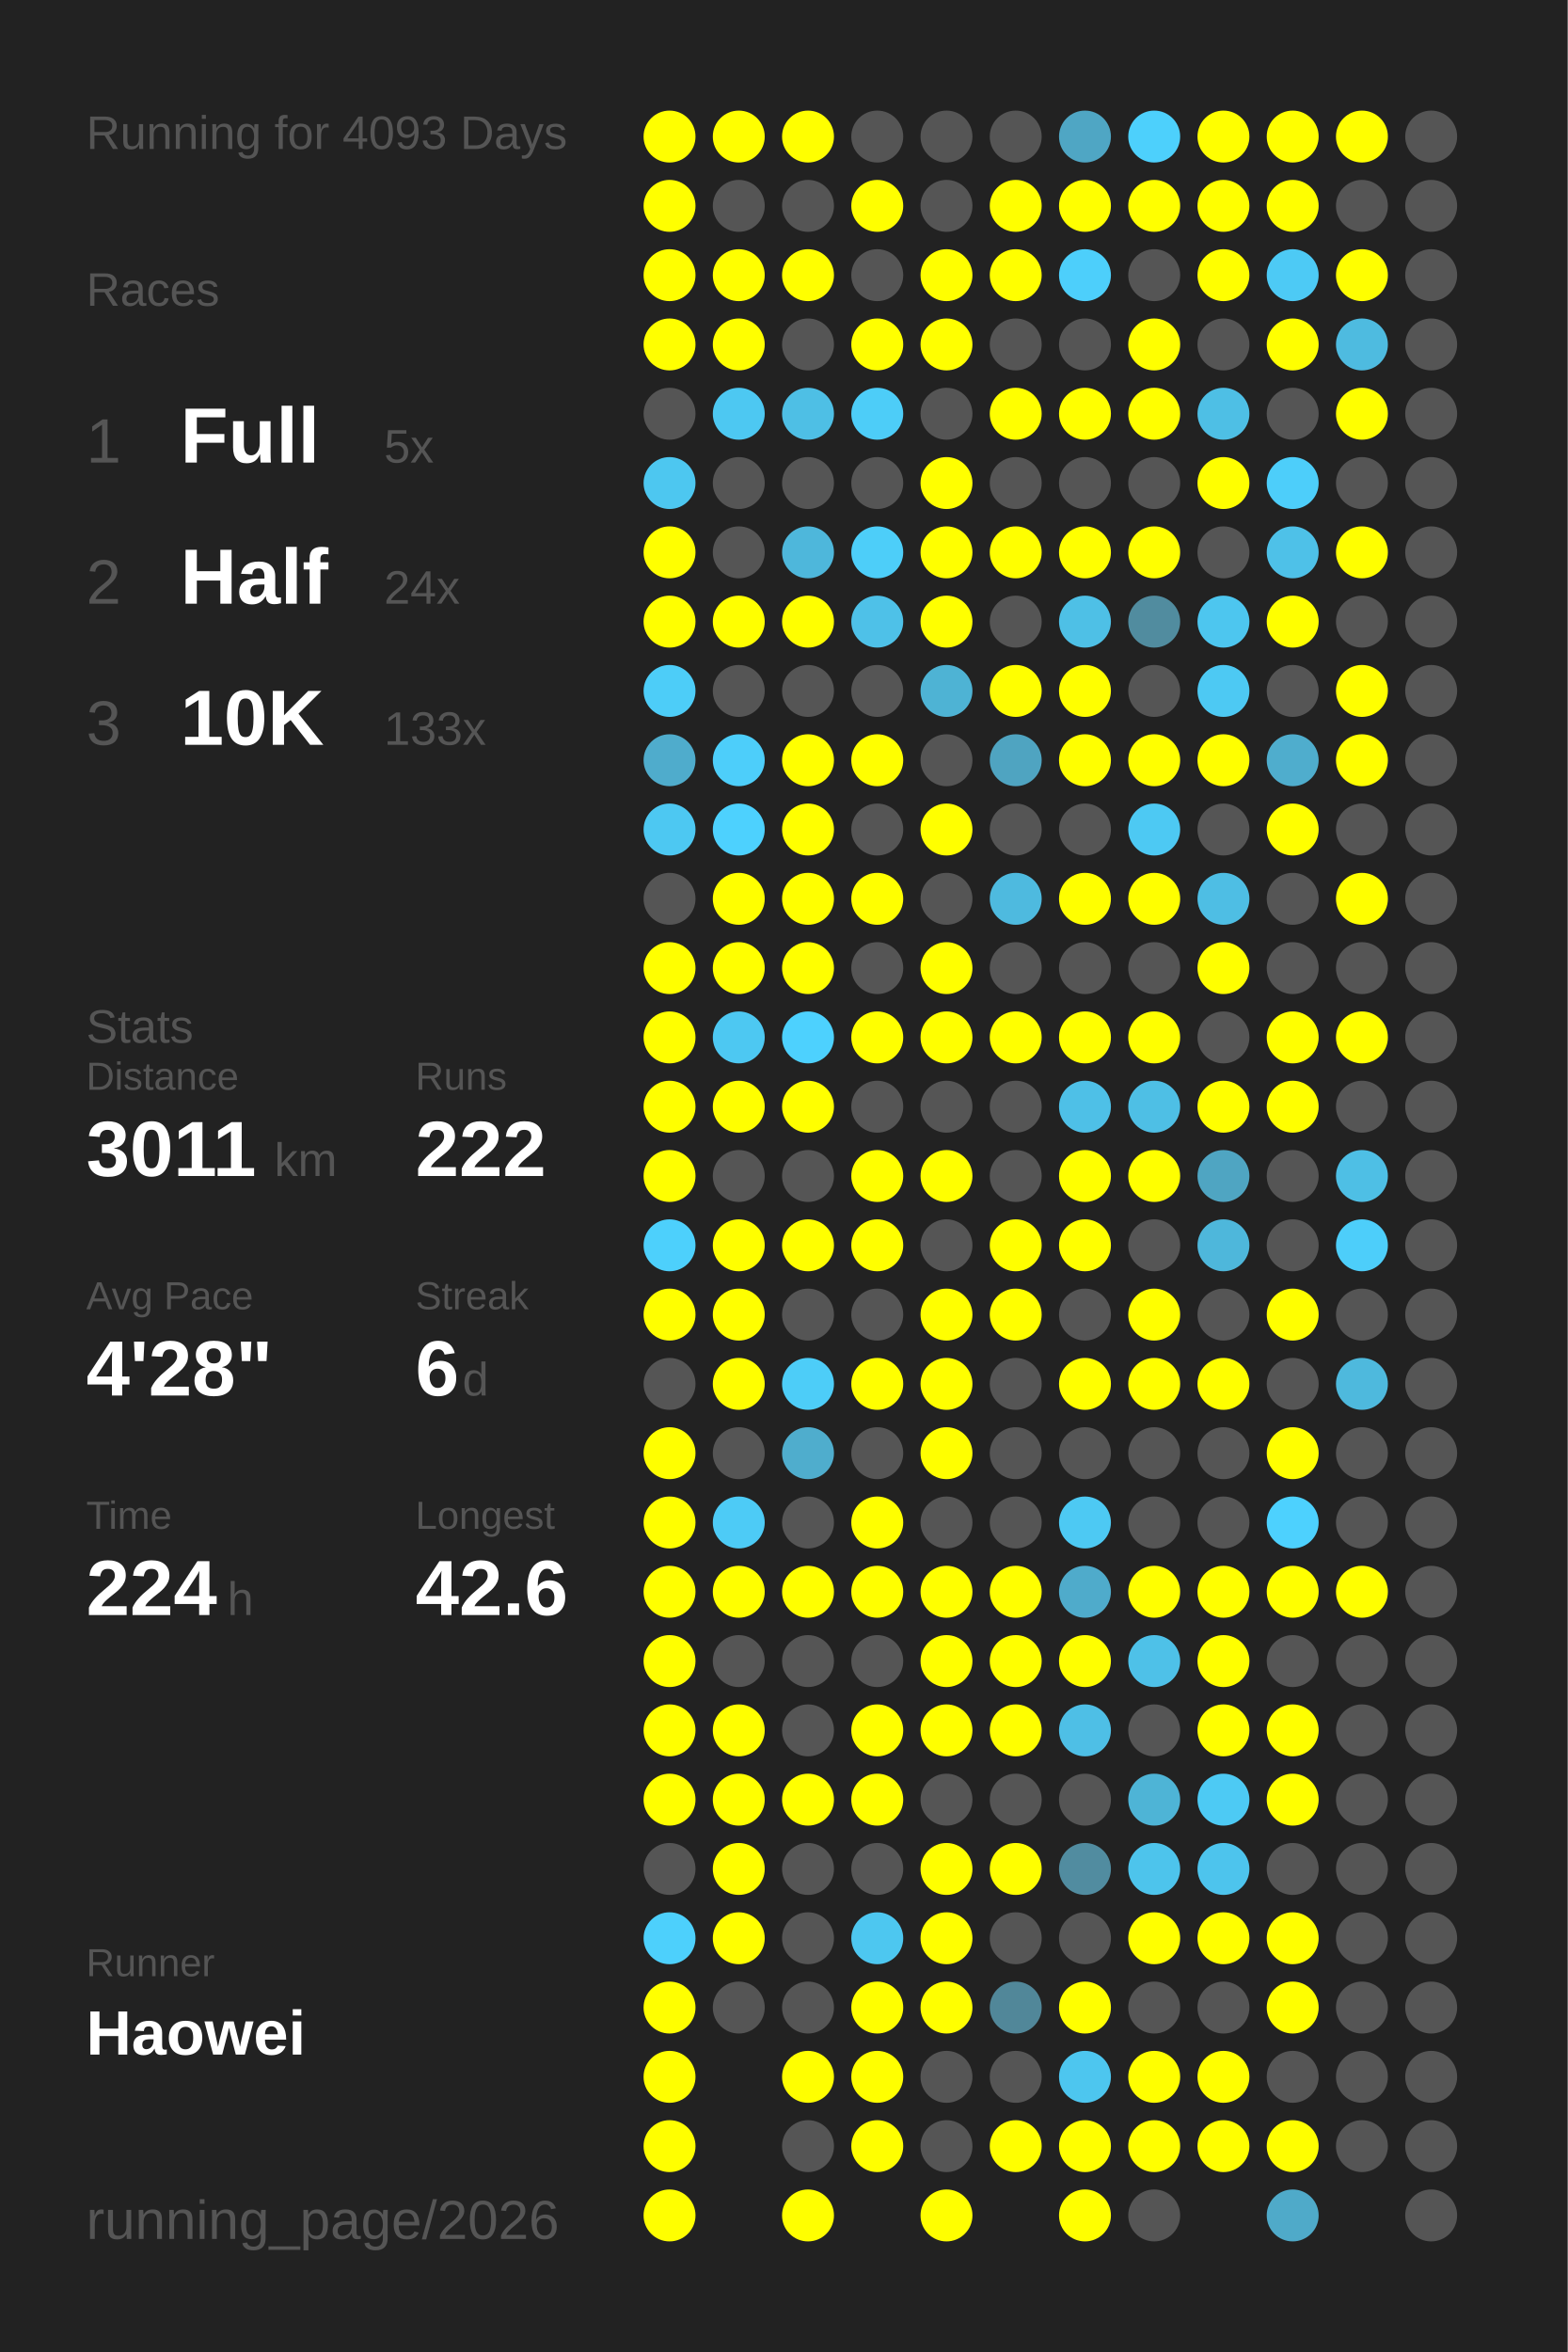
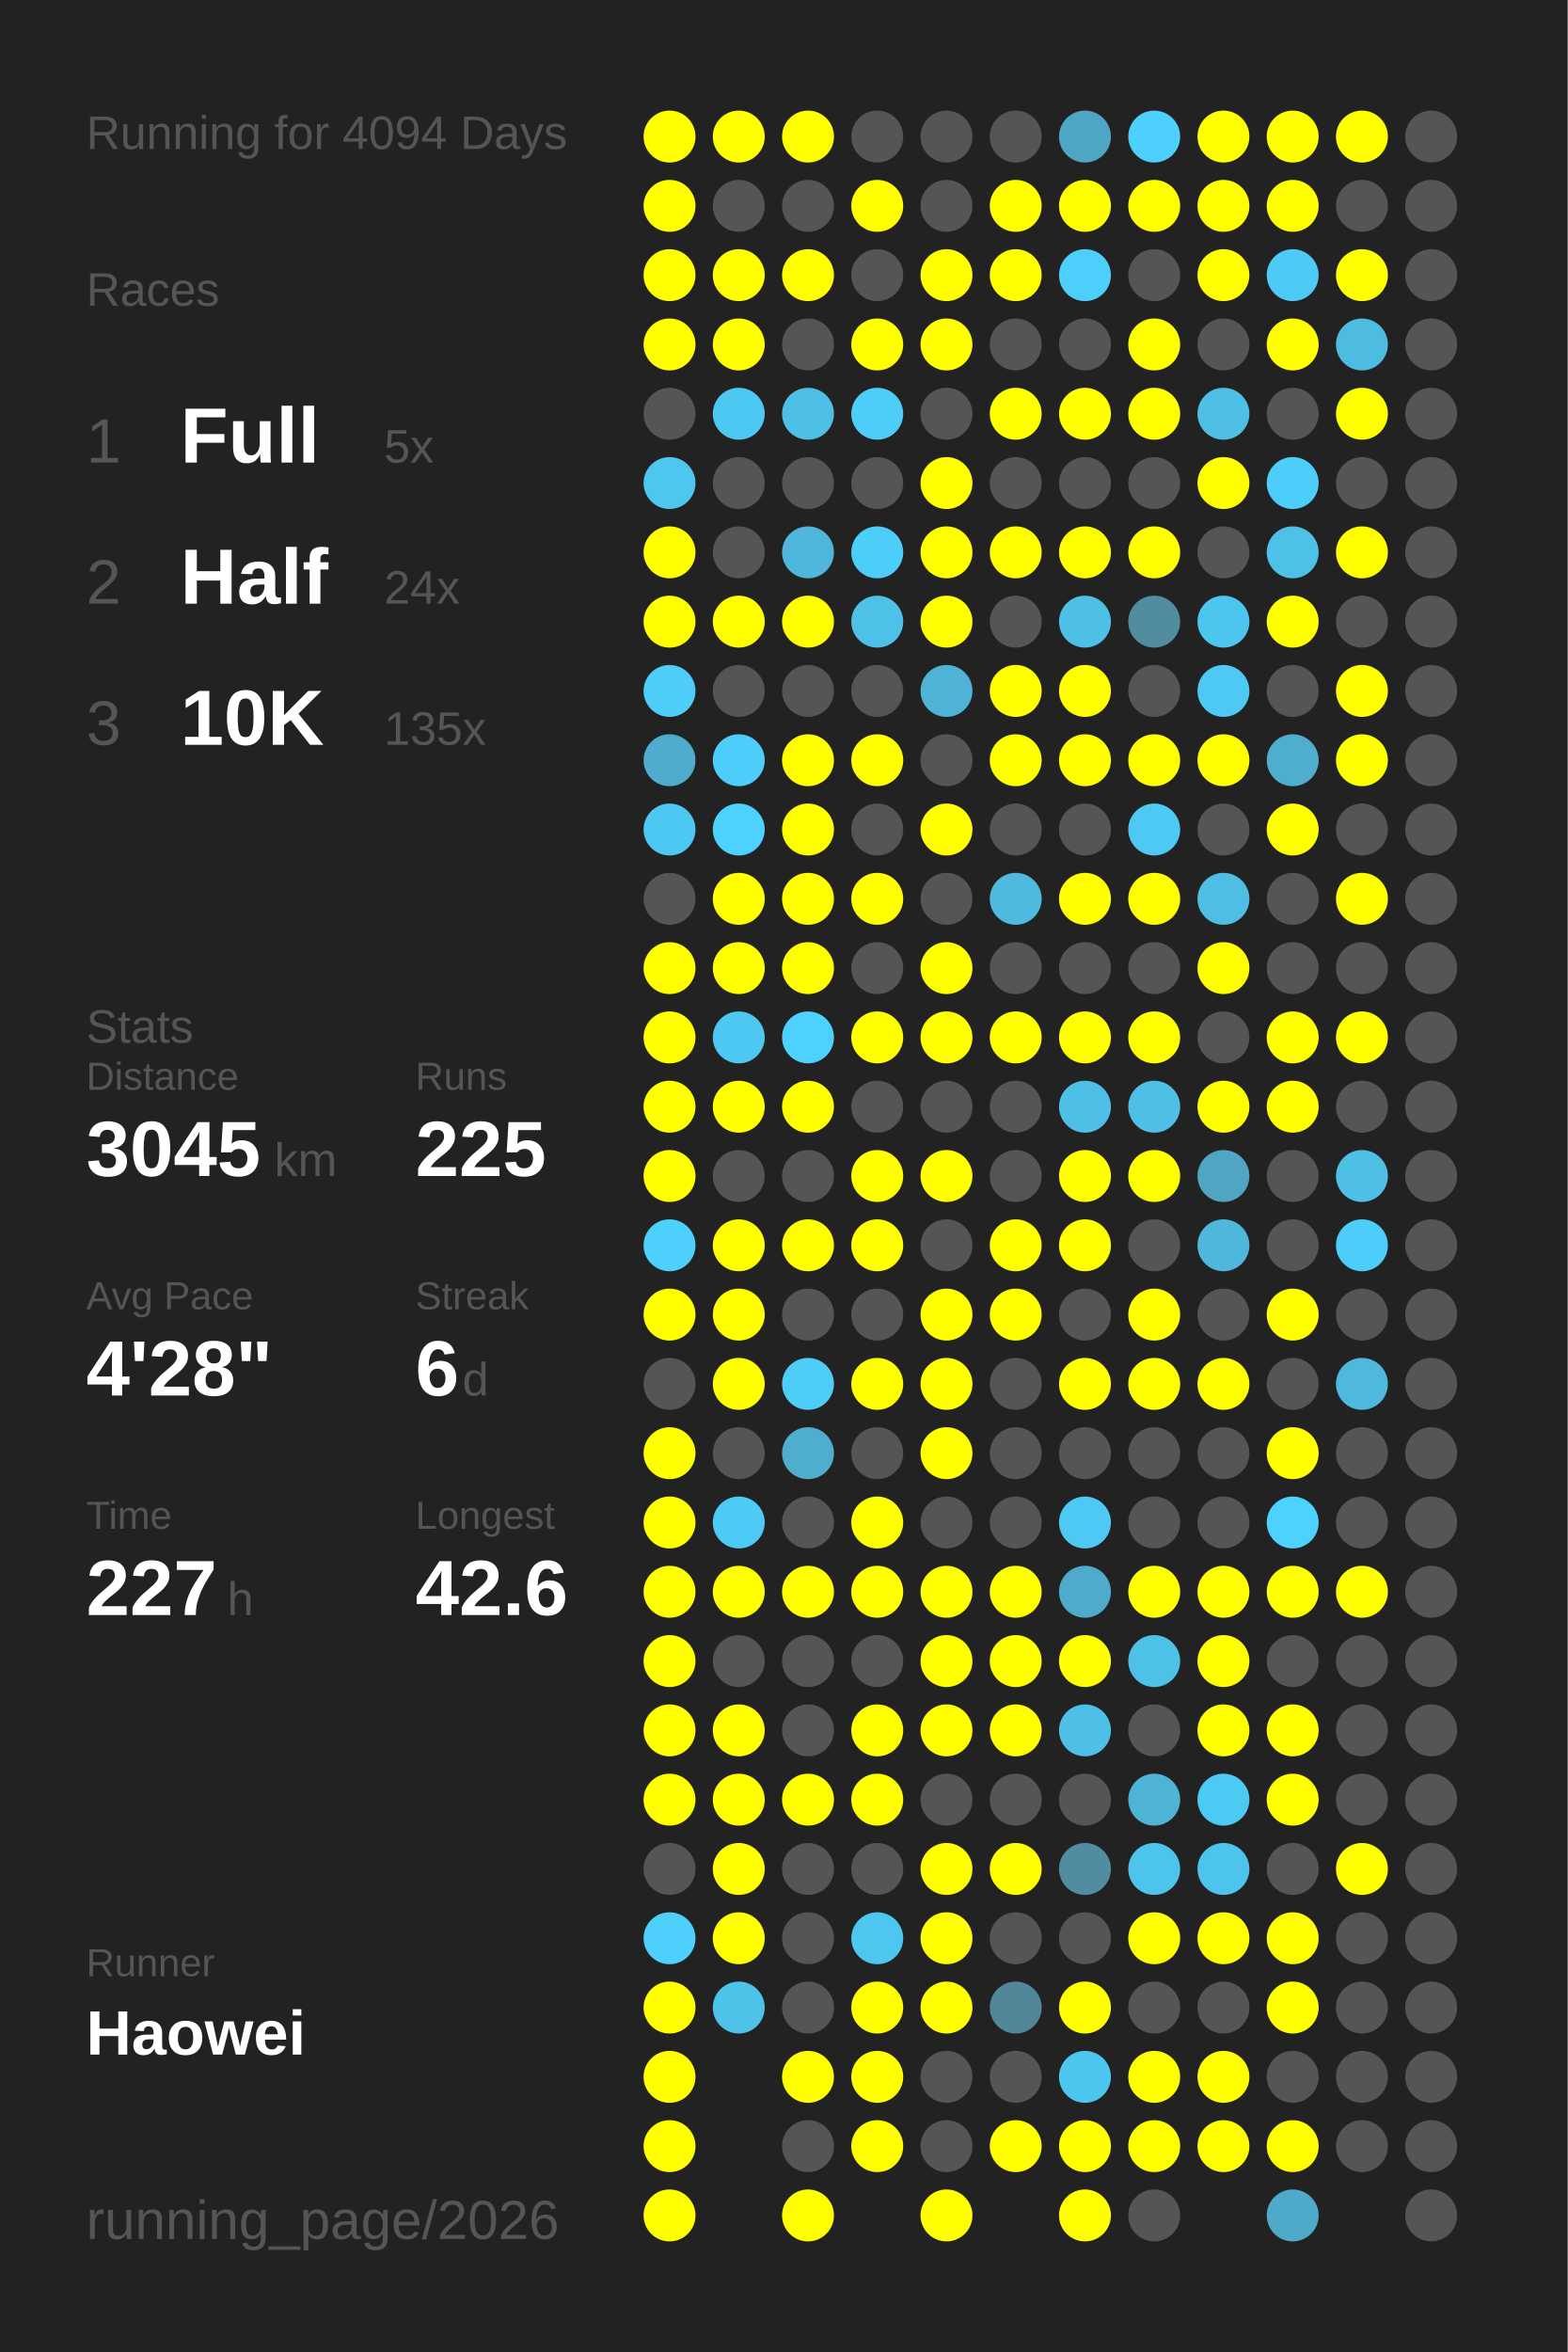
<svg xmlns="http://www.w3.org/2000/svg" baseProfile="full" height="300mm" version="1.1" viewBox="0,0,200,300" width="200mm">
  <defs />
  <rect fill="#222222" height="300" width="200" x="0" y="0" />
-   <text fill="#555555" style="font-size:6px; font-family:Arial;" x="11" y="19">Running for 4093 Days</text>
+   <text fill="#555555" style="font-size:6px; font-family:Arial;" x="11" y="19">Running for 4094 Days</text>
  <text fill="#555555" style="font-size:6px; font-family:Arial;" x="11" y="39">Races</text>
  <text fill="#555555" style="font-size:8px; font-family:Arial;" x="11" y="59">1</text>
  <text fill="#FFFFFF" style="font-size:10px; font-family:Arial; font-weight:bold;" x="23" y="59">Full</text>
  <text fill="#555555" style="font-size:6px; font-family:Arial;" x="49" y="59">5x</text>
  <text fill="#555555" style="font-size:8px; font-family:Arial;" x="11" y="77">2</text>
  <text fill="#FFFFFF" style="font-size:10px; font-family:Arial; font-weight:bold;" x="23" y="77">Half</text>
  <text fill="#555555" style="font-size:6px; font-family:Arial;" x="49" y="77">24x</text>
  <text fill="#555555" style="font-size:8px; font-family:Arial;" x="11" y="95">3</text>
  <text fill="#FFFFFF" style="font-size:10px; font-family:Arial; font-weight:bold;" x="23" y="95">10K</text>
-   <text fill="#555555" style="font-size:6px; font-family:Arial;" x="49" y="95">133x</text>
+   <text fill="#555555" style="font-size:6px; font-family:Arial;" x="49" y="95">135x</text>
  <text fill="#555555" style="font-size:6px; font-family:Arial;" x="11" y="133">Stats</text>
  <text fill="#555555" style="font-size:5px; font-family:Arial;" x="11" y="139">Distance</text>
-   <text fill="#FFFFFF" style="font-size:10px; font-family:Arial; font-weight:bold;" x="11" y="150">3011</text>
+   <text fill="#FFFFFF" style="font-size:10px; font-family:Arial; font-weight:bold;" x="11" y="150">3045</text>
  <text fill="#555555" style="font-size:6px; font-family:Arial;" x="35" y="150">km</text>
  <text fill="#555555" style="font-size:5px; font-family:Arial;" x="53" y="139">Runs</text>
-   <text fill="#FFFFFF" style="font-size:10px; font-family:Arial; font-weight:bold;" x="53" y="150">222</text>
+   <text fill="#FFFFFF" style="font-size:10px; font-family:Arial; font-weight:bold;" x="53" y="150">225</text>
  <text fill="#555555" style="font-size:5px; font-family:Arial;" x="11" y="167">Avg Pace</text>
  <text fill="#FFFFFF" style="font-size:10px; font-family:Arial; font-weight:bold;" x="11" y="178">4'28"</text>
  <text fill="#555555" style="font-size:5px; font-family:Arial;" x="53" y="167">Streak</text>
  <text fill="#FFFFFF" style="font-size:10px; font-family:Arial; font-weight:bold;" x="53" y="178">6</text>
  <text fill="#555555" style="font-size:6px; font-family:Arial;" x="59" y="178">d</text>
  <text fill="#555555" style="font-size:5px; font-family:Arial;" x="11" y="195">Time</text>
-   <text fill="#FFFFFF" style="font-size:10px; font-family:Arial; font-weight:bold;" x="11" y="206">224</text>
+   <text fill="#FFFFFF" style="font-size:10px; font-family:Arial; font-weight:bold;" x="11" y="206">227</text>
  <text fill="#555555" style="font-size:6px; font-family:Arial;" x="29" y="206">h</text>
  <text fill="#555555" style="font-size:5px; font-family:Arial;" x="53" y="195">Longest</text>
  <text fill="#FFFFFF" style="font-size:10px; font-family:Arial; font-weight:bold;" x="53" y="206">42.6</text>
  <text fill="#555555" style="font-size:5px; font-family:Arial;" x="11" y="252.065">Runner</text>
  <text fill="#FFFFFF" style="font-size:8px; font-family:Arial; font-weight:bold;" x="11" y="262.065">Haowei</text>
  <text fill="#555555" style="font-size:7px; font-family:Arial;" x="11" y="285.581">running_page/2026</text>
  <circle cx="85.417" cy="17.419" fill="#FFFF00" r="3.312" />
  <circle cx="85.417" cy="26.258" fill="#FFFF00" r="3.312" />
  <circle cx="85.417" cy="35.097" fill="#FFFF00" r="3.312" />
  <circle cx="85.417" cy="43.935" fill="#FFFF00" r="3.312" />
  <circle cx="85.417" cy="52.774" fill="#555555" r="3.312" />
  <circle cx="85.417" cy="61.613" fill="#4dc7f0" r="3.312" />
  <circle cx="85.417" cy="70.452" fill="#FFFF00" r="3.312" />
  <circle cx="85.417" cy="79.29" fill="#FFFF00" r="3.312" />
  <circle cx="85.417" cy="88.129" fill="#4dcdf8" r="3.312" />
  <circle cx="85.417" cy="96.968" fill="#4faccc" r="3.312" />
  <circle cx="85.417" cy="105.806" fill="#4dc8f2" r="3.312" />
  <circle cx="85.417" cy="114.645" fill="#555555" r="3.312" />
  <circle cx="85.417" cy="123.484" fill="#FFFF00" r="3.312" />
  <circle cx="85.417" cy="132.323" fill="#FFFF00" r="3.312" />
  <circle cx="85.417" cy="141.161" fill="#FFFF00" r="3.312" />
  <circle cx="85.417" cy="150" fill="#FFFF00" r="3.312" />
  <circle cx="85.417" cy="158.839" fill="#4dd0fc" r="3.312" />
  <circle cx="85.417" cy="167.677" fill="#FFFF00" r="3.312" />
  <circle cx="85.417" cy="176.516" fill="#555555" r="3.312" />
  <circle cx="85.417" cy="185.355" fill="#FFFF00" r="3.312" />
  <circle cx="85.417" cy="194.194" fill="#FFFF00" r="3.312" />
  <circle cx="85.417" cy="203.032" fill="#FFFF00" r="3.312" />
  <circle cx="85.417" cy="211.871" fill="#FFFF00" r="3.312" />
  <circle cx="85.417" cy="220.71" fill="#FFFF00" r="3.312" />
  <circle cx="85.417" cy="229.548" fill="#FFFF00" r="3.312" />
  <circle cx="85.417" cy="238.387" fill="#555555" r="3.312" />
  <circle cx="85.417" cy="247.226" fill="#4dd0fc" r="3.312" />
  <circle cx="85.417" cy="256.065" fill="#FFFF00" r="3.312" />
  <circle cx="85.417" cy="264.903" fill="#FFFF00" r="3.312" />
  <circle cx="85.417" cy="273.742" fill="#FFFF00" r="3.312" />
  <circle cx="85.417" cy="282.581" fill="#FFFF00" r="3.312" />
  <circle cx="94.25" cy="17.419" fill="#FFFF00" r="3.312" />
  <circle cx="94.25" cy="26.258" fill="#555555" r="3.312" />
  <circle cx="94.25" cy="35.097" fill="#FFFF00" r="3.312" />
  <circle cx="94.25" cy="43.935" fill="#FFFF00" r="3.312" />
  <circle cx="94.25" cy="52.774" fill="#4dc8f2" r="3.312" />
  <circle cx="94.25" cy="61.613" fill="#555555" r="3.312" />
  <circle cx="94.25" cy="70.452" fill="#555555" r="3.312" />
  <circle cx="94.25" cy="79.29" fill="#FFFF00" r="3.312" />
  <circle cx="94.25" cy="88.129" fill="#555555" r="3.312" />
  <circle cx="94.25" cy="96.968" fill="#4dcefa" r="3.312" />
  <circle cx="94.25" cy="105.806" fill="#4dd1fe" r="3.312" />
  <circle cx="94.25" cy="114.645" fill="#FFFF00" r="3.312" />
  <circle cx="94.25" cy="123.484" fill="#FFFF00" r="3.312" />
  <circle cx="94.25" cy="132.323" fill="#4dc8f2" r="3.312" />
  <circle cx="94.25" cy="141.161" fill="#FFFF00" r="3.312" />
  <circle cx="94.25" cy="150" fill="#555555" r="3.312" />
  <circle cx="94.25" cy="158.839" fill="#FFFF00" r="3.312" />
  <circle cx="94.25" cy="167.677" fill="#FFFF00" r="3.312" />
  <circle cx="94.25" cy="176.516" fill="#FFFF00" r="3.312" />
  <circle cx="94.25" cy="185.355" fill="#555555" r="3.312" />
  <circle cx="94.25" cy="194.194" fill="#4dcbf6" r="3.312" />
  <circle cx="94.25" cy="203.032" fill="#FFFF00" r="3.312" />
  <circle cx="94.25" cy="211.871" fill="#555555" r="3.312" />
  <circle cx="94.25" cy="220.71" fill="#FFFF00" r="3.312" />
  <circle cx="94.25" cy="229.548" fill="#FFFF00" r="3.312" />
  <circle cx="94.25" cy="238.387" fill="#FFFF00" r="3.312" />
  <circle cx="94.25" cy="247.226" fill="#FFFF00" r="3.312" />
-   <circle cx="94.25" cy="256.065" fill="#555555" r="3.312" />
+   <circle cx="94.25" cy="256.065" fill="#4dc3ea" r="3.312" />
  <circle cx="103.083" cy="17.419" fill="#FFFF00" r="3.312" />
  <circle cx="103.083" cy="26.258" fill="#555555" r="3.312" />
  <circle cx="103.083" cy="35.097" fill="#FFFF00" r="3.312" />
  <circle cx="103.083" cy="43.935" fill="#555555" r="3.312" />
  <circle cx="103.083" cy="52.774" fill="#4ebfe5" r="3.312" />
  <circle cx="103.083" cy="61.613" fill="#555555" r="3.312" />
  <circle cx="103.083" cy="70.452" fill="#4eb7db" r="3.312" />
  <circle cx="103.083" cy="79.29" fill="#FFFF00" r="3.312" />
  <circle cx="103.083" cy="88.129" fill="#555555" r="3.312" />
  <circle cx="103.083" cy="96.968" fill="#FFFF00" r="3.312" />
  <circle cx="103.083" cy="105.806" fill="#FFFF00" r="3.312" />
  <circle cx="103.083" cy="114.645" fill="#FFFF00" r="3.312" />
  <circle cx="103.083" cy="123.484" fill="#FFFF00" r="3.312" />
  <circle cx="103.083" cy="132.323" fill="#4dd1fe" r="3.312" />
  <circle cx="103.083" cy="141.161" fill="#FFFF00" r="3.312" />
  <circle cx="103.083" cy="150" fill="#555555" r="3.312" />
  <circle cx="103.083" cy="158.839" fill="#FFFF00" r="3.312" />
  <circle cx="103.083" cy="167.677" fill="#555555" r="3.312" />
  <circle cx="103.083" cy="176.516" fill="#4dcdf8" r="3.312" />
  <circle cx="103.083" cy="185.355" fill="#4fadcd" r="3.312" />
  <circle cx="103.083" cy="194.194" fill="#555555" r="3.312" />
  <circle cx="103.083" cy="203.032" fill="#FFFF00" r="3.312" />
  <circle cx="103.083" cy="211.871" fill="#555555" r="3.312" />
  <circle cx="103.083" cy="220.71" fill="#555555" r="3.312" />
  <circle cx="103.083" cy="229.548" fill="#FFFF00" r="3.312" />
  <circle cx="103.083" cy="238.387" fill="#555555" r="3.312" />
  <circle cx="103.083" cy="247.226" fill="#555555" r="3.312" />
  <circle cx="103.083" cy="256.065" fill="#555555" r="3.312" />
  <circle cx="103.083" cy="264.903" fill="#FFFF00" r="3.312" />
  <circle cx="103.083" cy="273.742" fill="#555555" r="3.312" />
  <circle cx="103.083" cy="282.581" fill="#FFFF00" r="3.312" />
  <circle cx="111.917" cy="17.419" fill="#555555" r="3.312" />
  <circle cx="111.917" cy="26.258" fill="#FFFF00" r="3.312" />
  <circle cx="111.917" cy="35.097" fill="#555555" r="3.312" />
  <circle cx="111.917" cy="43.935" fill="#FFFF00" r="3.312" />
  <circle cx="111.917" cy="52.774" fill="#4dcdf8" r="3.312" />
  <circle cx="111.917" cy="61.613" fill="#555555" r="3.312" />
  <circle cx="111.917" cy="70.452" fill="#4dcef9" r="3.312" />
  <circle cx="111.917" cy="79.29" fill="#4ec1e8" r="3.312" />
  <circle cx="111.917" cy="88.129" fill="#555555" r="3.312" />
  <circle cx="111.917" cy="96.968" fill="#FFFF00" r="3.312" />
  <circle cx="111.917" cy="105.806" fill="#555555" r="3.312" />
  <circle cx="111.917" cy="114.645" fill="#FFFF00" r="3.312" />
  <circle cx="111.917" cy="123.484" fill="#555555" r="3.312" />
  <circle cx="111.917" cy="132.323" fill="#FFFF00" r="3.312" />
  <circle cx="111.917" cy="141.161" fill="#555555" r="3.312" />
  <circle cx="111.917" cy="150" fill="#FFFF00" r="3.312" />
  <circle cx="111.917" cy="158.839" fill="#FFFF00" r="3.312" />
  <circle cx="111.917" cy="167.677" fill="#555555" r="3.312" />
  <circle cx="111.917" cy="176.516" fill="#FFFF00" r="3.312" />
  <circle cx="111.917" cy="185.355" fill="#555555" r="3.312" />
  <circle cx="111.917" cy="194.194" fill="#FFFF00" r="3.312" />
  <circle cx="111.917" cy="203.032" fill="#FFFF00" r="3.312" />
  <circle cx="111.917" cy="211.871" fill="#555555" r="3.312" />
  <circle cx="111.917" cy="220.71" fill="#FFFF00" r="3.312" />
  <circle cx="111.917" cy="229.548" fill="#FFFF00" r="3.312" />
  <circle cx="111.917" cy="238.387" fill="#555555" r="3.312" />
  <circle cx="111.917" cy="247.226" fill="#4dc7f0" r="3.312" />
  <circle cx="111.917" cy="256.065" fill="#FFFF00" r="3.312" />
  <circle cx="111.917" cy="264.903" fill="#FFFF00" r="3.312" />
  <circle cx="111.917" cy="273.742" fill="#FFFF00" r="3.312" />
  <circle cx="120.75" cy="17.419" fill="#555555" r="3.312" />
  <circle cx="120.75" cy="26.258" fill="#555555" r="3.312" />
  <circle cx="120.75" cy="35.097" fill="#FFFF00" r="3.312" />
  <circle cx="120.75" cy="43.935" fill="#FFFF00" r="3.312" />
  <circle cx="120.75" cy="52.774" fill="#555555" r="3.312" />
  <circle cx="120.75" cy="61.613" fill="#FFFF00" r="3.312" />
  <circle cx="120.75" cy="70.452" fill="#FFFF00" r="3.312" />
  <circle cx="120.75" cy="79.29" fill="#FFFF00" r="3.312" />
  <circle cx="120.75" cy="88.129" fill="#4eb3d4" r="3.312" />
  <circle cx="120.75" cy="96.968" fill="#555555" r="3.312" />
  <circle cx="120.75" cy="105.806" fill="#FFFF00" r="3.312" />
  <circle cx="120.75" cy="114.645" fill="#555555" r="3.312" />
  <circle cx="120.75" cy="123.484" fill="#FFFF00" r="3.312" />
  <circle cx="120.75" cy="132.323" fill="#FFFF00" r="3.312" />
  <circle cx="120.75" cy="141.161" fill="#555555" r="3.312" />
  <circle cx="120.75" cy="150" fill="#FFFF00" r="3.312" />
  <circle cx="120.75" cy="158.839" fill="#555555" r="3.312" />
  <circle cx="120.75" cy="167.677" fill="#FFFF00" r="3.312" />
  <circle cx="120.75" cy="176.516" fill="#FFFF00" r="3.312" />
  <circle cx="120.75" cy="185.355" fill="#FFFF00" r="3.312" />
  <circle cx="120.75" cy="194.194" fill="#555555" r="3.312" />
  <circle cx="120.75" cy="203.032" fill="#FFFF00" r="3.312" />
  <circle cx="120.75" cy="211.871" fill="#FFFF00" r="3.312" />
  <circle cx="120.75" cy="220.71" fill="#FFFF00" r="3.312" />
  <circle cx="120.75" cy="229.548" fill="#555555" r="3.312" />
  <circle cx="120.75" cy="238.387" fill="#FFFF00" r="3.312" />
  <circle cx="120.75" cy="247.226" fill="#FFFF00" r="3.312" />
  <circle cx="120.75" cy="256.065" fill="#FFFF00" r="3.312" />
  <circle cx="120.75" cy="264.903" fill="#555555" r="3.312" />
  <circle cx="120.75" cy="273.742" fill="#555555" r="3.312" />
  <circle cx="120.75" cy="282.581" fill="#FFFF00" r="3.312" />
  <circle cx="129.583" cy="17.419" fill="#555555" r="3.312" />
  <circle cx="129.583" cy="26.258" fill="#FFFF00" r="3.312" />
  <circle cx="129.583" cy="35.097" fill="#FFFF00" r="3.312" />
  <circle cx="129.583" cy="43.935" fill="#555555" r="3.312" />
  <circle cx="129.583" cy="52.774" fill="#FFFF00" r="3.312" />
  <circle cx="129.583" cy="61.613" fill="#555555" r="3.312" />
  <circle cx="129.583" cy="70.452" fill="#FFFF00" r="3.312" />
  <circle cx="129.583" cy="79.29" fill="#555555" r="3.312" />
  <circle cx="129.583" cy="88.129" fill="#FFFF00" r="3.312" />
-   <circle cx="129.583" cy="96.968" fill="#4fa4c1" r="3.312" />
+   <circle cx="129.583" cy="96.968" fill="#FFFF00" r="3.312" />
  <circle cx="129.583" cy="105.806" fill="#555555" r="3.312" />
  <circle cx="129.583" cy="114.645" fill="#4ebadf" r="3.312" />
  <circle cx="129.583" cy="123.484" fill="#555555" r="3.312" />
  <circle cx="129.583" cy="132.323" fill="#FFFF00" r="3.312" />
  <circle cx="129.583" cy="141.161" fill="#555555" r="3.312" />
  <circle cx="129.583" cy="150" fill="#555555" r="3.312" />
  <circle cx="129.583" cy="158.839" fill="#FFFF00" r="3.312" />
  <circle cx="129.583" cy="167.677" fill="#FFFF00" r="3.312" />
  <circle cx="129.583" cy="176.516" fill="#555555" r="3.312" />
  <circle cx="129.583" cy="185.355" fill="#555555" r="3.312" />
  <circle cx="129.583" cy="194.194" fill="#555555" r="3.312" />
  <circle cx="129.583" cy="203.032" fill="#FFFF00" r="3.312" />
  <circle cx="129.583" cy="211.871" fill="#FFFF00" r="3.312" />
  <circle cx="129.583" cy="220.71" fill="#FFFF00" r="3.312" />
  <circle cx="129.583" cy="229.548" fill="#555555" r="3.312" />
  <circle cx="129.583" cy="238.387" fill="#FFFF00" r="3.312" />
  <circle cx="129.583" cy="247.226" fill="#555555" r="3.312" />
  <circle cx="129.583" cy="256.065" fill="#518799" r="3.312" />
  <circle cx="129.583" cy="264.903" fill="#555555" r="3.312" />
  <circle cx="129.583" cy="273.742" fill="#FFFF00" r="3.312" />
  <circle cx="138.417" cy="17.419" fill="#4fa6c4" r="3.312" />
  <circle cx="138.417" cy="26.258" fill="#FFFF00" r="3.312" />
  <circle cx="138.417" cy="35.097" fill="#4dcffb" r="3.312" />
  <circle cx="138.417" cy="43.935" fill="#555555" r="3.312" />
  <circle cx="138.417" cy="52.774" fill="#FFFF00" r="3.312" />
  <circle cx="138.417" cy="61.613" fill="#555555" r="3.312" />
  <circle cx="138.417" cy="70.452" fill="#FFFF00" r="3.312" />
  <circle cx="138.417" cy="79.29" fill="#4ec0e6" r="3.312" />
  <circle cx="138.417" cy="88.129" fill="#FFFF00" r="3.312" />
  <circle cx="138.417" cy="96.968" fill="#FFFF00" r="3.312" />
  <circle cx="138.417" cy="105.806" fill="#555555" r="3.312" />
  <circle cx="138.417" cy="114.645" fill="#FFFF00" r="3.312" />
  <circle cx="138.417" cy="123.484" fill="#555555" r="3.312" />
  <circle cx="138.417" cy="132.323" fill="#FFFF00" r="3.312" />
  <circle cx="138.417" cy="141.161" fill="#4ec0e7" r="3.312" />
  <circle cx="138.417" cy="150" fill="#FFFF00" r="3.312" />
  <circle cx="138.417" cy="158.839" fill="#FFFF00" r="3.312" />
  <circle cx="138.417" cy="167.677" fill="#555555" r="3.312" />
  <circle cx="138.417" cy="176.516" fill="#FFFF00" r="3.312" />
  <circle cx="138.417" cy="185.355" fill="#555555" r="3.312" />
  <circle cx="138.417" cy="194.194" fill="#4dc9f3" r="3.312" />
  <circle cx="138.417" cy="203.032" fill="#4fabcb" r="3.312" />
  <circle cx="138.417" cy="211.871" fill="#FFFF00" r="3.312" />
  <circle cx="138.417" cy="220.71" fill="#4ebfe6" r="3.312" />
  <circle cx="138.417" cy="229.548" fill="#555555" r="3.312" />
  <circle cx="138.417" cy="238.387" fill="#518ca0" r="3.312" />
  <circle cx="138.417" cy="247.226" fill="#555555" r="3.312" />
  <circle cx="138.417" cy="256.065" fill="#FFFF00" r="3.312" />
  <circle cx="138.417" cy="264.903" fill="#4dc6ef" r="3.312" />
  <circle cx="138.417" cy="273.742" fill="#FFFF00" r="3.312" />
  <circle cx="138.417" cy="282.581" fill="#FFFF00" r="3.312" />
  <circle cx="147.25" cy="17.419" fill="#4dd0fc" r="3.312" />
  <circle cx="147.25" cy="26.258" fill="#FFFF00" r="3.312" />
  <circle cx="147.25" cy="35.097" fill="#555555" r="3.312" />
  <circle cx="147.25" cy="43.935" fill="#FFFF00" r="3.312" />
  <circle cx="147.25" cy="52.774" fill="#FFFF00" r="3.312" />
  <circle cx="147.25" cy="61.613" fill="#555555" r="3.312" />
  <circle cx="147.25" cy="70.452" fill="#FFFF00" r="3.312" />
  <circle cx="147.25" cy="79.29" fill="#518c9f" r="3.312" />
  <circle cx="147.25" cy="88.129" fill="#555555" r="3.312" />
  <circle cx="147.25" cy="96.968" fill="#FFFF00" r="3.312" />
  <circle cx="147.25" cy="105.806" fill="#4dc9f3" r="3.312" />
  <circle cx="147.25" cy="114.645" fill="#FFFF00" r="3.312" />
  <circle cx="147.25" cy="123.484" fill="#555555" r="3.312" />
  <circle cx="147.25" cy="132.323" fill="#FFFF00" r="3.312" />
  <circle cx="147.25" cy="141.161" fill="#4ebfe5" r="3.312" />
  <circle cx="147.25" cy="150" fill="#FFFF00" r="3.312" />
  <circle cx="147.25" cy="158.839" fill="#555555" r="3.312" />
  <circle cx="147.25" cy="167.677" fill="#FFFF00" r="3.312" />
  <circle cx="147.25" cy="176.516" fill="#FFFF00" r="3.312" />
  <circle cx="147.25" cy="185.355" fill="#555555" r="3.312" />
  <circle cx="147.25" cy="194.194" fill="#555555" r="3.312" />
  <circle cx="147.25" cy="203.032" fill="#FFFF00" r="3.312" />
  <circle cx="147.25" cy="211.871" fill="#4ec1e8" r="3.312" />
  <circle cx="147.25" cy="220.71" fill="#555555" r="3.312" />
  <circle cx="147.25" cy="229.548" fill="#4eb4d6" r="3.312" />
  <circle cx="147.25" cy="238.387" fill="#4dc4ec" r="3.312" />
  <circle cx="147.25" cy="247.226" fill="#FFFF00" r="3.312" />
  <circle cx="147.25" cy="256.065" fill="#555555" r="3.312" />
  <circle cx="147.25" cy="264.903" fill="#FFFF00" r="3.312" />
  <circle cx="147.25" cy="273.742" fill="#FFFF00" r="3.312" />
  <circle cx="147.25" cy="282.581" fill="#555555" r="3.312" />
  <circle cx="156.083" cy="17.419" fill="#FFFF00" r="3.312" />
  <circle cx="156.083" cy="26.258" fill="#FFFF00" r="3.312" />
  <circle cx="156.083" cy="35.097" fill="#FFFF00" r="3.312" />
  <circle cx="156.083" cy="43.935" fill="#555555" r="3.312" />
  <circle cx="156.083" cy="52.774" fill="#4ebfe5" r="3.312" />
  <circle cx="156.083" cy="61.613" fill="#FFFF00" r="3.312" />
  <circle cx="156.083" cy="70.452" fill="#555555" r="3.312" />
  <circle cx="156.083" cy="79.29" fill="#4dc6ef" r="3.312" />
  <circle cx="156.083" cy="88.129" fill="#4dc9f3" r="3.312" />
  <circle cx="156.083" cy="96.968" fill="#FFFF00" r="3.312" />
  <circle cx="156.083" cy="105.806" fill="#555555" r="3.312" />
  <circle cx="156.083" cy="114.645" fill="#4ebee4" r="3.312" />
  <circle cx="156.083" cy="123.484" fill="#FFFF00" r="3.312" />
  <circle cx="156.083" cy="132.323" fill="#555555" r="3.312" />
  <circle cx="156.083" cy="141.161" fill="#FFFF00" r="3.312" />
  <circle cx="156.083" cy="150" fill="#4fa5c2" r="3.312" />
  <circle cx="156.083" cy="158.839" fill="#4eb7db" r="3.312" />
  <circle cx="156.083" cy="167.677" fill="#555555" r="3.312" />
  <circle cx="156.083" cy="176.516" fill="#FFFF00" r="3.312" />
  <circle cx="156.083" cy="185.355" fill="#555555" r="3.312" />
  <circle cx="156.083" cy="194.194" fill="#555555" r="3.312" />
  <circle cx="156.083" cy="203.032" fill="#FFFF00" r="3.312" />
  <circle cx="156.083" cy="211.871" fill="#FFFF00" r="3.312" />
  <circle cx="156.083" cy="220.71" fill="#FFFF00" r="3.312" />
  <circle cx="156.083" cy="229.548" fill="#4dcaf4" r="3.312" />
  <circle cx="156.083" cy="238.387" fill="#4dc4ed" r="3.312" />
  <circle cx="156.083" cy="247.226" fill="#FFFF00" r="3.312" />
  <circle cx="156.083" cy="256.065" fill="#555555" r="3.312" />
  <circle cx="156.083" cy="264.903" fill="#FFFF00" r="3.312" />
  <circle cx="156.083" cy="273.742" fill="#FFFF00" r="3.312" />
  <circle cx="164.917" cy="17.419" fill="#FFFF00" r="3.312" />
  <circle cx="164.917" cy="26.258" fill="#FFFF00" r="3.312" />
  <circle cx="164.917" cy="35.097" fill="#4dcaf5" r="3.312" />
  <circle cx="164.917" cy="43.935" fill="#FFFF00" r="3.312" />
  <circle cx="164.917" cy="52.774" fill="#555555" r="3.312" />
  <circle cx="164.917" cy="61.613" fill="#4dcefa" r="3.312" />
  <circle cx="164.917" cy="70.452" fill="#4ec1e8" r="3.312" />
  <circle cx="164.917" cy="79.29" fill="#FFFF00" r="3.312" />
  <circle cx="164.917" cy="88.129" fill="#555555" r="3.312" />
  <circle cx="164.917" cy="96.968" fill="#4fadcd" r="3.312" />
  <circle cx="164.917" cy="105.806" fill="#FFFF00" r="3.312" />
  <circle cx="164.917" cy="114.645" fill="#555555" r="3.312" />
  <circle cx="164.917" cy="123.484" fill="#555555" r="3.312" />
  <circle cx="164.917" cy="132.323" fill="#FFFF00" r="3.312" />
  <circle cx="164.917" cy="141.161" fill="#FFFF00" r="3.312" />
  <circle cx="164.917" cy="150" fill="#555555" r="3.312" />
  <circle cx="164.917" cy="158.839" fill="#555555" r="3.312" />
  <circle cx="164.917" cy="167.677" fill="#FFFF00" r="3.312" />
  <circle cx="164.917" cy="176.516" fill="#555555" r="3.312" />
  <circle cx="164.917" cy="185.355" fill="#FFFF00" r="3.312" />
  <circle cx="164.917" cy="194.194" fill="#4dd1fe" r="3.312" />
  <circle cx="164.917" cy="203.032" fill="#FFFF00" r="3.312" />
  <circle cx="164.917" cy="211.871" fill="#555555" r="3.312" />
  <circle cx="164.917" cy="220.71" fill="#FFFF00" r="3.312" />
  <circle cx="164.917" cy="229.548" fill="#FFFF00" r="3.312" />
  <circle cx="164.917" cy="238.387" fill="#555555" r="3.312" />
  <circle cx="164.917" cy="247.226" fill="#FFFF00" r="3.312" />
  <circle cx="164.917" cy="256.065" fill="#FFFF00" r="3.312" />
  <circle cx="164.917" cy="264.903" fill="#555555" r="3.312" />
  <circle cx="164.917" cy="273.742" fill="#FFFF00" r="3.312" />
  <circle cx="164.917" cy="282.581" fill="#4faac9" r="3.312" />
  <circle cx="173.75" cy="17.419" fill="#FFFF00" r="3.312" />
  <circle cx="173.75" cy="26.258" fill="#555555" r="3.312" />
  <circle cx="173.75" cy="35.097" fill="#FFFF00" r="3.312" />
  <circle cx="173.75" cy="43.935" fill="#4ebbe0" r="3.312" />
  <circle cx="173.75" cy="52.774" fill="#FFFF00" r="3.312" />
  <circle cx="173.75" cy="61.613" fill="#555555" r="3.312" />
  <circle cx="173.75" cy="70.452" fill="#FFFF00" r="3.312" />
  <circle cx="173.75" cy="79.29" fill="#555555" r="3.312" />
  <circle cx="173.75" cy="88.129" fill="#FFFF00" r="3.312" />
  <circle cx="173.75" cy="96.968" fill="#FFFF00" r="3.312" />
  <circle cx="173.75" cy="105.806" fill="#555555" r="3.312" />
  <circle cx="173.75" cy="114.645" fill="#FFFF00" r="3.312" />
  <circle cx="173.75" cy="123.484" fill="#555555" r="3.312" />
  <circle cx="173.75" cy="132.323" fill="#FFFF00" r="3.312" />
  <circle cx="173.75" cy="141.161" fill="#555555" r="3.312" />
  <circle cx="173.75" cy="150" fill="#4ebfe5" r="3.312" />
  <circle cx="173.75" cy="158.839" fill="#4dcefa" r="3.312" />
  <circle cx="173.75" cy="167.677" fill="#555555" r="3.312" />
  <circle cx="173.75" cy="176.516" fill="#4eb9dd" r="3.312" />
  <circle cx="173.75" cy="185.355" fill="#555555" r="3.312" />
  <circle cx="173.75" cy="194.194" fill="#555555" r="3.312" />
  <circle cx="173.75" cy="203.032" fill="#FFFF00" r="3.312" />
  <circle cx="173.75" cy="211.871" fill="#555555" r="3.312" />
  <circle cx="173.75" cy="220.71" fill="#555555" r="3.312" />
  <circle cx="173.75" cy="229.548" fill="#555555" r="3.312" />
-   <circle cx="173.75" cy="238.387" fill="#555555" r="3.312" />
+   <circle cx="173.75" cy="238.387" fill="#FFFF00" r="3.312" />
  <circle cx="173.75" cy="247.226" fill="#555555" r="3.312" />
  <circle cx="173.75" cy="256.065" fill="#555555" r="3.312" />
  <circle cx="173.75" cy="264.903" fill="#555555" r="3.312" />
  <circle cx="173.75" cy="273.742" fill="#555555" r="3.312" />
  <circle cx="182.583" cy="17.419" fill="#555555" r="3.312" />
  <circle cx="182.583" cy="26.258" fill="#555555" r="3.312" />
  <circle cx="182.583" cy="35.097" fill="#555555" r="3.312" />
  <circle cx="182.583" cy="43.935" fill="#555555" r="3.312" />
  <circle cx="182.583" cy="52.774" fill="#555555" r="3.312" />
  <circle cx="182.583" cy="61.613" fill="#555555" r="3.312" />
  <circle cx="182.583" cy="70.452" fill="#555555" r="3.312" />
  <circle cx="182.583" cy="79.29" fill="#555555" r="3.312" />
  <circle cx="182.583" cy="88.129" fill="#555555" r="3.312" />
  <circle cx="182.583" cy="96.968" fill="#555555" r="3.312" />
  <circle cx="182.583" cy="105.806" fill="#555555" r="3.312" />
  <circle cx="182.583" cy="114.645" fill="#555555" r="3.312" />
  <circle cx="182.583" cy="123.484" fill="#555555" r="3.312" />
  <circle cx="182.583" cy="132.323" fill="#555555" r="3.312" />
  <circle cx="182.583" cy="141.161" fill="#555555" r="3.312" />
  <circle cx="182.583" cy="150" fill="#555555" r="3.312" />
  <circle cx="182.583" cy="158.839" fill="#555555" r="3.312" />
  <circle cx="182.583" cy="167.677" fill="#555555" r="3.312" />
  <circle cx="182.583" cy="176.516" fill="#555555" r="3.312" />
  <circle cx="182.583" cy="185.355" fill="#555555" r="3.312" />
  <circle cx="182.583" cy="194.194" fill="#555555" r="3.312" />
  <circle cx="182.583" cy="203.032" fill="#555555" r="3.312" />
  <circle cx="182.583" cy="211.871" fill="#555555" r="3.312" />
  <circle cx="182.583" cy="220.71" fill="#555555" r="3.312" />
  <circle cx="182.583" cy="229.548" fill="#555555" r="3.312" />
  <circle cx="182.583" cy="238.387" fill="#555555" r="3.312" />
  <circle cx="182.583" cy="247.226" fill="#555555" r="3.312" />
  <circle cx="182.583" cy="256.065" fill="#555555" r="3.312" />
  <circle cx="182.583" cy="264.903" fill="#555555" r="3.312" />
  <circle cx="182.583" cy="273.742" fill="#555555" r="3.312" />
  <circle cx="182.583" cy="282.581" fill="#555555" r="3.312" />
</svg>
